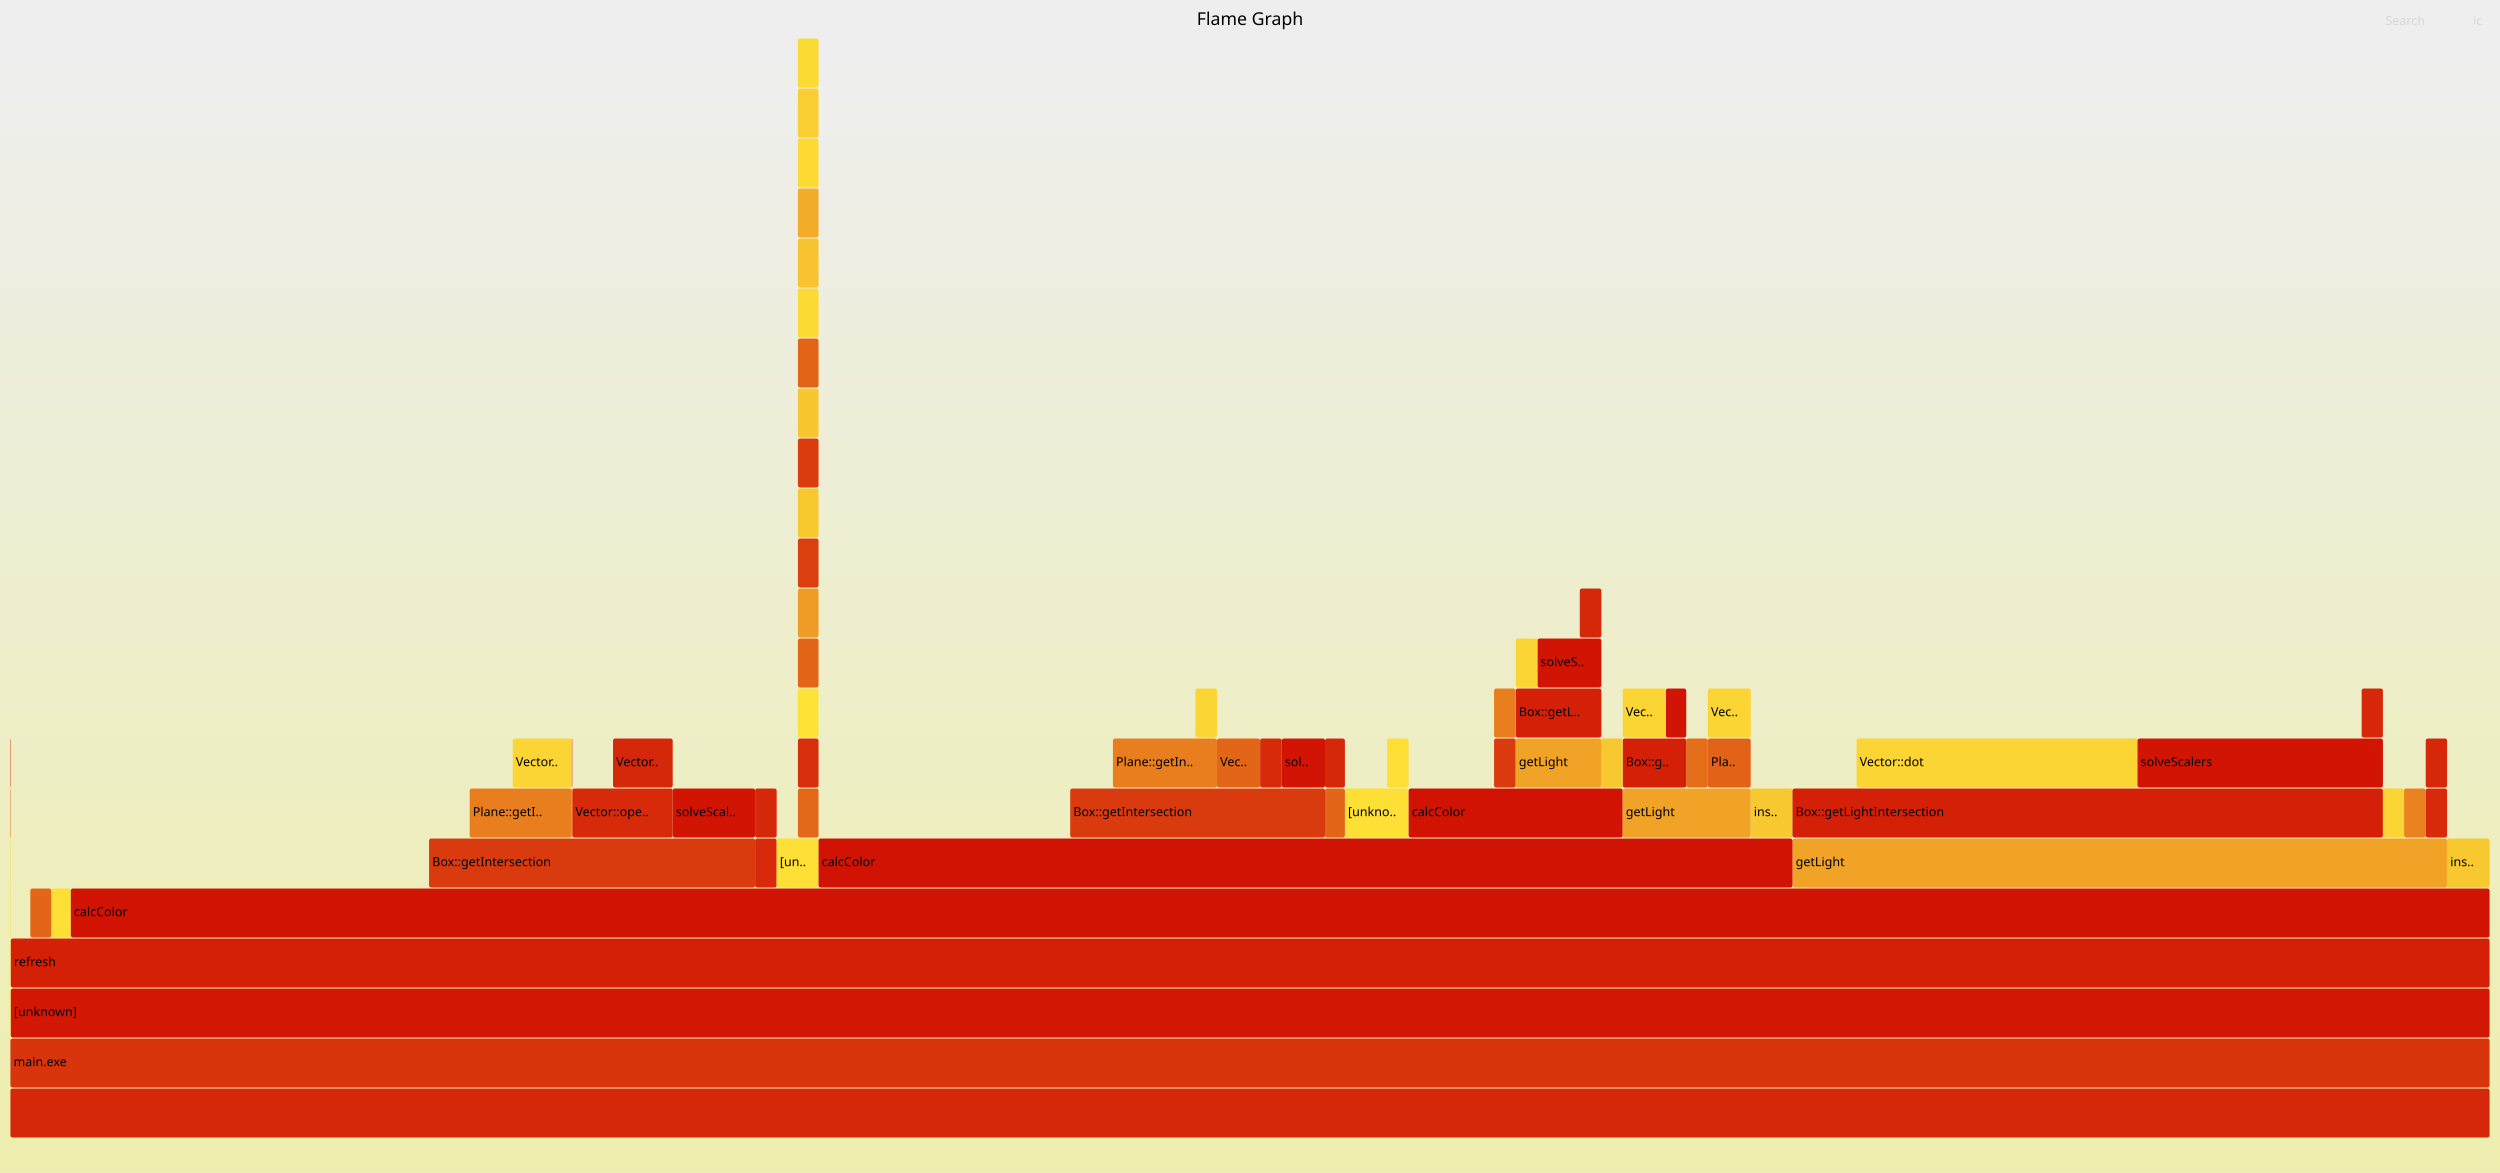
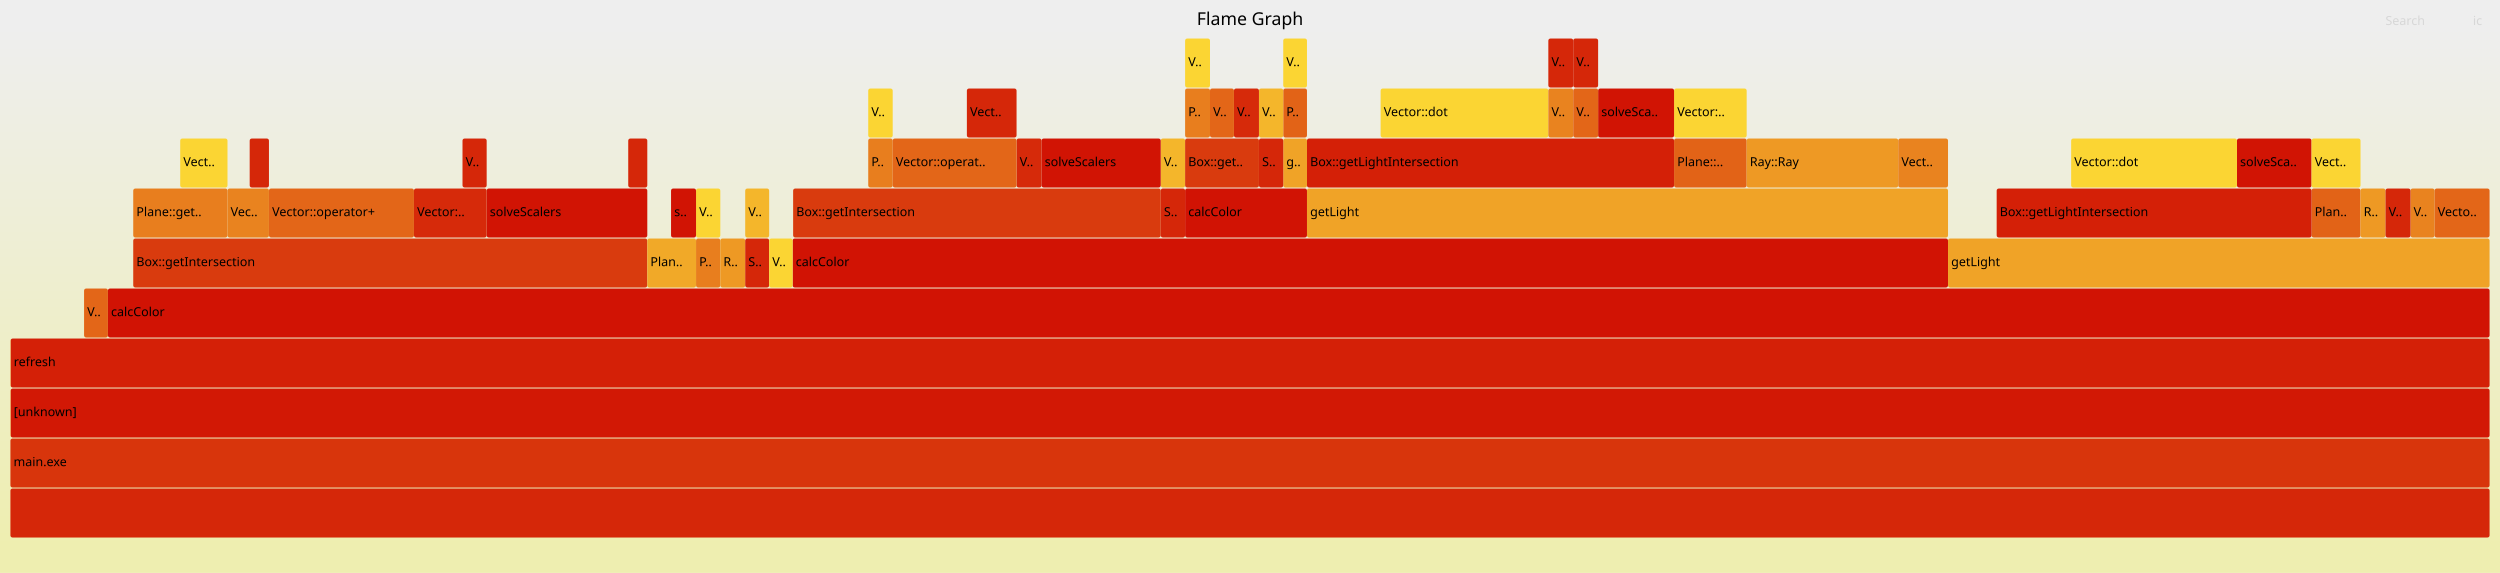
- <svg xmlns="http://www.w3.org/2000/svg" version="1.1" width="2400" height="1126" viewBox="0 0 2400 1126">
+ <svg xmlns="http://www.w3.org/2000/svg" version="1.1" width="2400" height="550" viewBox="0 0 2400 550">
  <defs>
    <linearGradient id="background" y1="0" y2="1" x1="0" x2="0">
      <stop stop-color="#eeeeee" offset="5%" />
      <stop stop-color="#eeeeb0" offset="95%" />
    </linearGradient>
  </defs>
  <style type="text/css">
	text { font-family:Verdana; font-size:12px; fill:rgb(0,0,0); }
	#search, #ignorecase { opacity:0.1; cursor:pointer; }
	#search:hover, #search.show, #ignorecase:hover, #ignorecase.show { opacity:1; }
	#subtitle { text-anchor:middle; font-color:rgb(160,160,160); }
	#title { text-anchor:middle; font-size:17px}
	#unzoom { cursor:pointer; }
	#frames &gt; *:hover { stroke:black; stroke-width:0.5; cursor:pointer; }
	.hide { display:none; }
	.parent { opacity:0.5; }
</style>
-   <rect x="0.0" y="0" width="2400.0" height="1126.0" fill="url(#background)" />
+   <rect x="0.0" y="0" width="2400.0" height="550.0" fill="url(#background)" />
  <text id="title" x="1200.00" y="24">Flame Graph</text>
-   <text id="details" x="10.00" y="1109"> </text>
+   <text id="details" x="10.00" y="533"> </text>
  <text id="unzoom" x="10.00" y="24" class="hide">Reset Zoom</text>
  <text id="search" x="2290.00" y="24">Search</text>
  <text id="ignorecase" x="2374.00" y="24">ic</text>
-   <text id="matched" x="2290.00" y="1109"> </text>
+   <text id="matched" x="2290.00" y="533"> </text>
  <g id="frames">
    <g>
-       <rect x="411.9" y="805" width="313.0" height="47.0" fill="rgb(217,59,14)" rx="2" ry="2" />
-       <text x="414.94" y="831.5">Box::getIntersection</text>
-     </g>
-     <g>
-       <rect x="10.0" y="757" width="0.4" height="47.0" fill="rgb(225,93,22)" rx="2" ry="2" />
-       <text x="13.00" y="783.5" />
-     </g>
-     <g>
-       <rect x="766.0" y="517" width="19.8" height="47.0" fill="rgb(218,64,15)" rx="2" ry="2" />
-       <text x="768.98" y="543.5" />
-     </g>
-     <g>
-       <rect x="10.0" y="997" width="2380.0" height="47.0" fill="rgb(216,53,12)" rx="2" ry="2" />
-       <text x="13.00" y="1023.5">main.exe</text>
-     </g>
-     <g>
-       <rect x="1475.9" y="613" width="61.4" height="47.0" fill="rgb(209,20,4)" rx="2" ry="2" />
-       <text x="1478.86" y="639.5">solveS..</text>
-     </g>
-     <g>
-       <rect x="1639.5" y="709" width="41.2" height="47.0" fill="rgb(226,99,23)" rx="2" ry="2" />
-       <text x="1642.53" y="735.5">Pla..</text>
-     </g>
-     <g>
-       <rect x="49.2" y="853" width="18.8" height="47.0" fill="rgb(253,223,53)" rx="2" ry="2" />
-       <text x="52.24" y="879.5" />
-     </g>
-     <g>
-       <rect x="10.0" y="901" width="0.4" height="47.0" fill="rgb(253,223,53)" rx="2" ry="2" />
-       <text x="13.00" y="927.5" />
-     </g>
-     <g>
-       <rect x="766.0" y="85" width="19.8" height="47.0" fill="rgb(250,207,49)" rx="2" ry="2" />
-       <text x="768.98" y="111.5" />
-     </g>
-     <g>
-       <rect x="10.0" y="805" width="0.4" height="47.0" fill="rgb(253,223,53)" rx="2" ry="2" />
-       <text x="13.00" y="831.5" />
-     </g>
-     <g>
-       <rect x="2349.2" y="805" width="40.8" height="47.0" fill="rgb(248,200,48)" rx="2" ry="2" />
-       <text x="2352.24" y="831.5">ins..</text>
-     </g>
-     <g>
-       <rect x="548.8" y="709" width="0.6" height="47.0" fill="rgb(213,39,9)" rx="2" ry="2" />
-       <text x="551.85" y="735.5" />
-     </g>
-     <g>
-       <rect x="1291.1" y="757" width="61.2" height="47.0" fill="rgb(253,223,53)" rx="2" ry="2" />
-       <text x="1294.06" y="783.5">[unkno..</text>
-     </g>
-     <g>
-       <rect x="2307.9" y="757" width="20.8" height="47.0" fill="rgb(233,131,31)" rx="2" ry="2" />
-       <text x="2310.89" y="783.5" />
-     </g>
-     <g>
-       <rect x="1068.4" y="709" width="99.9" height="47.0" fill="rgb(232,126,30)" rx="2" ry="2" />
-       <text x="1071.37" y="735.5">Plane::getIn..</text>
-     </g>
-     <g>
-       <rect x="724.9" y="805" width="20.7" height="47.0" fill="rgb(214,42,10)" rx="2" ry="2" />
-       <text x="727.88" y="831.5" />
-     </g>
-     <g>
-       <rect x="1272.0" y="709" width="19.1" height="47.0" fill="rgb(213,39,9)" rx="2" ry="2" />
-       <text x="1274.98" y="735.5" />
-     </g>
-     <g>
-       <rect x="1599.2" y="661" width="19.6" height="47.0" fill="rgb(209,20,4)" rx="2" ry="2" />
-       <text x="1602.19" y="687.5" />
-     </g>
-     <g>
-       <rect x="766.0" y="469" width="19.8" height="47.0" fill="rgb(248,200,47)" rx="2" ry="2" />
-       <text x="768.98" y="495.5" />
-     </g>
-     <g>
-       <rect x="1455.1" y="661" width="82.2" height="47.0" fill="rgb(212,32,7)" rx="2" ry="2" />
-       <text x="1458.10" y="687.5">Box::getL..</text>
-     </g>
-     <g>
-       <rect x="1618.8" y="709" width="20.7" height="47.0" fill="rgb(229,110,26)" rx="2" ry="2" />
-       <text x="1621.83" y="735.5" />
-     </g>
-     <g>
-       <rect x="1639.5" y="661" width="41.2" height="47.0" fill="rgb(251,213,51)" rx="2" ry="2" />
-       <text x="1642.53" y="687.5">Vec..</text>
-     </g>
-     <g>
-       <rect x="766.0" y="757" width="19.8" height="47.0" fill="rgb(227,105,25)" rx="2" ry="2" />
-       <text x="768.98" y="783.5" />
-     </g>
-     <g>
-       <rect x="29.1" y="853" width="20.1" height="47.0" fill="rgb(227,102,24)" rx="2" ry="2" />
-       <text x="32.10" y="879.5" />
-     </g>
-     <g>
-       <rect x="1027.4" y="757" width="244.6" height="47.0" fill="rgb(217,59,14)" rx="2" ry="2" />
-       <text x="1030.40" y="783.5">Box::getIntersection</text>
-     </g>
-     <g>
-       <rect x="1352.3" y="757" width="205.5" height="47.0" fill="rgb(209,19,4)" rx="2" ry="2" />
-       <text x="1355.27" y="783.5">calcColor</text>
-     </g>
-     <g>
-       <rect x="1272.0" y="757" width="19.1" height="47.0" fill="rgb(227,102,24)" rx="2" ry="2" />
-       <text x="1274.98" y="783.5" />
-     </g>
-     <g>
-       <rect x="68.0" y="853" width="2322.0" height="47.0" fill="rgb(209,19,4)" rx="2" ry="2" />
-       <text x="70.98" y="879.5">calcColor</text>
-     </g>
-     <g>
-       <rect x="766.0" y="181" width="19.8" height="47.0" fill="rgb(242,172,41)" rx="2" ry="2" />
-       <text x="768.98" y="207.5" />
-     </g>
-     <g>
-       <rect x="1557.8" y="757" width="122.9" height="47.0" fill="rgb(240,163,39)" rx="2" ry="2" />
-       <text x="1560.76" y="783.5">getLight</text>
-     </g>
-     <g>
-       <rect x="450.9" y="757" width="97.9" height="47.0" fill="rgb(232,126,30)" rx="2" ry="2" />
-       <text x="453.85" y="783.5">Plane::getI..</text>
-     </g>
-     <g>
-       <rect x="492.2" y="709" width="56.6" height="47.0" fill="rgb(251,213,51)" rx="2" ry="2" />
-       <text x="495.18" y="735.5">Vector..</text>
-     </g>
-     <g>
-       <rect x="745.6" y="805" width="40.2" height="47.0" fill="rgb(253,223,53)" rx="2" ry="2" />
-       <text x="748.65" y="831.5">[un..</text>
-     </g>
-     <g>
-       <rect x="1680.7" y="757" width="40.1" height="47.0" fill="rgb(248,200,48)" rx="2" ry="2" />
-       <text x="1683.65" y="783.5">ins..</text>
-     </g>
-     <g>
-       <rect x="766.0" y="373" width="19.8" height="47.0" fill="rgb(248,199,47)" rx="2" ry="2" />
-       <text x="768.98" y="399.5" />
-     </g>
-     <g>
-       <rect x="1720.8" y="757" width="566.8" height="47.0" fill="rgb(212,32,7)" rx="2" ry="2" />
-       <text x="1723.83" y="783.5">Box::getLightIntersection</text>
-     </g>
-     <g>
-       <rect x="1434.3" y="661" width="20.8" height="47.0" fill="rgb(232,126,30)" rx="2" ry="2" />
-       <text x="1437.33" y="687.5" />
-     </g>
-     <g>
-       <rect x="1782.3" y="709" width="269.7" height="47.0" fill="rgb(251,213,51)" rx="2" ry="2" />
-       <text x="1785.27" y="735.5">Vector::dot</text>
-     </g>
-     <g>
-       <rect x="1209.7" y="709" width="20.8" height="47.0" fill="rgb(214,42,10)" rx="2" ry="2" />
-       <text x="1212.69" y="735.5" />
-     </g>
-     <g>
-       <rect x="1557.8" y="709" width="61.0" height="47.0" fill="rgb(212,32,7)" rx="2" ry="2" />
-       <text x="1560.76" y="735.5">Box::g..</text>
-     </g>
-     <g>
-       <rect x="766.0" y="229" width="19.8" height="47.0" fill="rgb(247,196,47)" rx="2" ry="2" />
-       <text x="768.98" y="255.5" />
-     </g>
-     <g>
-       <rect x="645.8" y="757" width="79.1" height="47.0" fill="rgb(209,20,4)" rx="2" ry="2" />
-       <text x="648.83" y="783.5">solveScal..</text>
-     </g>
-     <g>
-       <rect x="1168.3" y="709" width="41.4" height="47.0" fill="rgb(227,102,24)" rx="2" ry="2" />
-       <text x="1171.29" y="735.5">Vec..</text>
-     </g>
-     <g>
-       <rect x="1147.6" y="661" width="20.7" height="47.0" fill="rgb(251,213,51)" rx="2" ry="2" />
-       <text x="1150.58" y="687.5" />
-     </g>
-     <g>
-       <rect x="1537.3" y="709" width="20.5" height="47.0" fill="rgb(248,200,48)" rx="2" ry="2" />
-       <text x="1540.32" y="735.5" />
-     </g>
-     <g>
-       <rect x="1720.8" y="805" width="628.4" height="47.0" fill="rgb(240,163,39)" rx="2" ry="2" />
-       <text x="1723.83" y="831.5">getLight</text>
-     </g>
-     <g>
-       <rect x="1230.5" y="709" width="41.5" height="47.0" fill="rgb(209,20,4)" rx="2" ry="2" />
-       <text x="1233.46" y="735.5">sol..</text>
-     </g>
-     <g>
-       <rect x="10.4" y="901" width="2379.6" height="47.0" fill="rgb(212,32,7)" rx="2" ry="2" />
-       <text x="13.36" y="927.5">refresh</text>
-     </g>
-     <g>
-       <rect x="2267.2" y="661" width="20.4" height="47.0" fill="rgb(213,39,9)" rx="2" ry="2" />
-       <text x="2270.24" y="687.5" />
-     </g>
-     <g>
-       <rect x="549.4" y="757" width="96.4" height="47.0" fill="rgb(214,42,10)" rx="2" ry="2" />
-       <text x="552.41" y="783.5">Vector::ope..</text>
-     </g>
-     <g>
-       <rect x="766.0" y="565" width="19.8" height="47.0" fill="rgb(238,156,37)" rx="2" ry="2" />
-       <text x="768.98" y="591.5" />
-     </g>
-     <g>
-       <rect x="766.0" y="709" width="19.8" height="47.0" fill="rgb(215,46,11)" rx="2" ry="2" />
-       <text x="768.98" y="735.5" />
-     </g>
-     <g>
-       <rect x="766.0" y="37" width="19.8" height="47.0" fill="rgb(252,218,52)" rx="2" ry="2" />
-       <text x="768.98" y="63.5" />
-     </g>
-     <g>
-       <rect x="766.0" y="133" width="19.8" height="47.0" fill="rgb(252,217,51)" rx="2" ry="2" />
-       <text x="768.98" y="159.5" />
-     </g>
-     <g>
-       <rect x="10.0" y="709" width="0.4" height="47.0" fill="rgb(212,35,8)" rx="2" ry="2" />
-       <text x="13.00" y="735.5" />
-     </g>
-     <g>
-       <rect x="724.9" y="757" width="20.7" height="47.0" fill="rgb(213,39,9)" rx="2" ry="2" />
-       <text x="727.88" y="783.5" />
-     </g>
-     <g>
-       <rect x="10.0" y="853" width="0.4" height="47.0" fill="rgb(253,223,53)" rx="2" ry="2" />
-       <text x="13.00" y="879.5" />
-     </g>
-     <g>
-       <rect x="785.8" y="805" width="935.0" height="47.0" fill="rgb(209,19,4)" rx="2" ry="2" />
-       <text x="788.80" y="831.5">calcColor</text>
-     </g>
-     <g>
-       <rect x="766.0" y="613" width="19.8" height="47.0" fill="rgb(227,101,24)" rx="2" ry="2" />
-       <text x="768.98" y="639.5" />
-     </g>
-     <g>
-       <rect x="2328.7" y="757" width="20.5" height="47.0" fill="rgb(214,42,10)" rx="2" ry="2" />
-       <text x="2331.65" y="783.5" />
-     </g>
-     <g>
-       <rect x="1516.6" y="565" width="20.7" height="47.0" fill="rgb(213,39,9)" rx="2" ry="2" />
-       <text x="1519.56" y="591.5" />
-     </g>
-     <g>
-       <rect x="766.0" y="277" width="19.8" height="47.0" fill="rgb(252,218,52)" rx="2" ry="2" />
-       <text x="768.98" y="303.5" />
-     </g>
-     <g>
-       <rect x="588.5" y="709" width="57.3" height="47.0" fill="rgb(213,39,9)" rx="2" ry="2" />
-       <text x="591.46" y="735.5">Vector..</text>
-     </g>
-     <g>
-       <rect x="1557.8" y="661" width="41.4" height="47.0" fill="rgb(251,213,51)" rx="2" ry="2" />
-       <text x="1560.76" y="687.5">Vec..</text>
-     </g>
-     <g>
-       <rect x="766.0" y="421" width="19.8" height="47.0" fill="rgb(218,60,14)" rx="2" ry="2" />
-       <text x="768.98" y="447.5" />
-     </g>
-     <g>
-       <rect x="2328.7" y="709" width="20.5" height="47.0" fill="rgb(213,39,9)" rx="2" ry="2" />
-       <text x="2331.65" y="735.5" />
-     </g>
-     <g>
-       <rect x="766.0" y="661" width="19.8" height="47.0" fill="rgb(254,227,54)" rx="2" ry="2" />
-       <text x="768.98" y="687.5" />
-     </g>
-     <g>
-       <rect x="2287.6" y="757" width="20.3" height="47.0" fill="rgb(251,213,51)" rx="2" ry="2" />
-       <text x="2290.61" y="783.5" />
-     </g>
-     <g>
-       <rect x="10.0" y="1045" width="2380.0" height="47.0" fill="rgb(213,39,9)" rx="2" ry="2" />
-       <text x="13.00" y="1071.5" />
-     </g>
-     <g>
-       <rect x="10.0" y="949" width="0.4" height="47.0" fill="rgb(253,223,53)" rx="2" ry="2" />
-       <text x="13.00" y="975.5" />
-     </g>
-     <g>
-       <rect x="1331.7" y="709" width="20.6" height="47.0" fill="rgb(253,223,53)" rx="2" ry="2" />
-       <text x="1334.71" y="735.5" />
-     </g>
-     <g>
-       <rect x="766.0" y="325" width="19.8" height="47.0" fill="rgb(226,100,23)" rx="2" ry="2" />
-       <text x="768.98" y="351.5" />
-     </g>
-     <g>
-       <rect x="2052.0" y="709" width="235.6" height="47.0" fill="rgb(209,20,4)" rx="2" ry="2" />
-       <text x="2055.05" y="735.5">solveScalers</text>
-     </g>
-     <g>
-       <rect x="1434.3" y="709" width="20.8" height="47.0" fill="rgb(217,59,14)" rx="2" ry="2" />
-       <text x="1437.33" y="735.5" />
-     </g>
-     <g>
-       <rect x="10.4" y="949" width="2379.6" height="47.0" fill="rgb(210,24,5)" rx="2" ry="2" />
-       <text x="13.36" y="975.5">[unknown]</text>
-     </g>
-     <g>
-       <rect x="1455.1" y="709" width="82.2" height="47.0" fill="rgb(240,163,39)" rx="2" ry="2" />
-       <text x="1458.10" y="735.5">getLight</text>
-     </g>
-     <g>
-       <rect x="548.8" y="757" width="0.6" height="47.0" fill="rgb(227,102,24)" rx="2" ry="2" />
-       <text x="551.85" y="783.5" />
-     </g>
-     <g>
-       <rect x="1455.1" y="613" width="20.8" height="47.0" fill="rgb(251,213,51)" rx="2" ry="2" />
-       <text x="1458.10" y="639.5" />
+       <rect x="1510.3" y="37" width="23.9" height="47.0" fill="rgb(213,39,9)" rx="2" ry="2" />
+       <text x="1513.28" y="63.5">V..</text>
+     </g>
+     <g>
+       <rect x="258.2" y="181" width="139.2" height="47.0" fill="rgb(227,102,24)" rx="2" ry="2" />
+       <text x="261.22" y="207.5">Vector::operator+</text>
+     </g>
+     <g>
+       <rect x="10.0" y="421" width="2380.0" height="47.0" fill="rgb(216,53,12)" rx="2" ry="2" />
+       <text x="13.00" y="447.5">main.exe</text>
+     </g>
+     <g>
+       <rect x="2147.5" y="133" width="71.6" height="47.0" fill="rgb(209,20,4)" rx="2" ry="2" />
+       <text x="2150.46" y="159.5">solveSca..</text>
+     </g>
+     <g>
+       <rect x="1607.1" y="133" width="69.7" height="47.0" fill="rgb(226,99,23)" rx="2" ry="2" />
+       <text x="1610.14" y="159.5">Plane::..</text>
+     </g>
+     <g>
+       <rect x="2314.1" y="181" width="23.1" height="47.0" fill="rgb(233,131,31)" rx="2" ry="2" />
+       <text x="2317.08" y="207.5">V..</text>
+     </g>
+     <g>
+       <rect x="10.0" y="469" width="2380.0" height="47.0" fill="rgb(213,39,9)" rx="2" ry="2" />
+       <text x="13.00" y="495.5" />
+     </g>
+     <g>
+       <rect x="833.5" y="85" width="23.5" height="47.0" fill="rgb(251,213,51)" rx="2" ry="2" />
+       <text x="836.49" y="111.5">V..</text>
+     </g>
+     <g>
+       <rect x="10.2" y="325" width="2379.8" height="47.0" fill="rgb(212,32,7)" rx="2" ry="2" />
+       <text x="13.17" y="351.5">refresh</text>
+     </g>
+     <g>
+       <rect x="2219.1" y="181" width="47.0" height="47.0" fill="rgb(226,99,23)" rx="2" ry="2" />
+       <text x="2222.12" y="207.5">Plan..</text>
+     </g>
+     <g>
+       <rect x="1325.4" y="85" width="161.0" height="47.0" fill="rgb(251,213,51)" rx="2" ry="2" />
+       <text x="1328.41" y="111.5">Vector::dot</text>
+     </g>
+     <g>
+       <rect x="1254.7" y="181" width="615.4" height="47.0" fill="rgb(240,163,39)" rx="2" ry="2" />
+       <text x="1257.73" y="207.5">getLight</text>
+     </g>
+     <g>
+       <rect x="761.4" y="181" width="352.9" height="47.0" fill="rgb(217,59,14)" rx="2" ry="2" />
+       <text x="764.40" y="207.5">Box::getIntersection</text>
+     </g>
+     <g>
+       <rect x="603.1" y="133" width="18.3" height="47.0" fill="rgb(213,39,9)" rx="2" ry="2" />
+       <text x="606.15" y="159.5" />
+     </g>
+     <g>
+       <rect x="975.9" y="133" width="24.0" height="47.0" fill="rgb(214,42,10)" rx="2" ry="2" />
+       <text x="978.93" y="159.5">V..</text>
+     </g>
+     <g>
+       <rect x="1231.9" y="85" width="22.8" height="47.0" fill="rgb(226,99,23)" rx="2" ry="2" />
+       <text x="1234.85" y="111.5">P..</text>
+     </g>
+     <g>
+       <rect x="1486.4" y="37" width="23.9" height="47.0" fill="rgb(213,39,9)" rx="2" ry="2" />
+       <text x="1489.42" y="63.5">V..</text>
+     </g>
+     <g>
+       <rect x="833.5" y="133" width="23.5" height="47.0" fill="rgb(232,126,30)" rx="2" ry="2" />
+       <text x="836.49" y="159.5">P..</text>
+     </g>
+     <g>
+       <rect x="1137.7" y="181" width="117.0" height="47.0" fill="rgb(209,19,4)" rx="2" ry="2" />
+       <text x="1140.71" y="207.5">calcColor</text>
+     </g>
+     <g>
+       <rect x="760.9" y="229" width="1109.2" height="47.0" fill="rgb(209,19,4)" rx="2" ry="2" />
+       <text x="763.89" y="255.5">calcColor</text>
+     </g>
+     <g>
+       <rect x="668.2" y="229" width="23.3" height="47.0" fill="rgb(232,126,30)" rx="2" ry="2" />
+       <text x="671.20" y="255.5">P..</text>
+     </g>
+     <g>
+       <rect x="1676.8" y="133" width="145.5" height="47.0" fill="rgb(238,153,36)" rx="2" ry="2" />
+       <text x="1679.83" y="159.5">Ray::Ray</text>
+     </g>
+     <g>
+       <rect x="1137.7" y="37" width="23.9" height="47.0" fill="rgb(251,213,51)" rx="2" ry="2" />
+       <text x="1140.71" y="63.5">V..</text>
+     </g>
+     <g>
+       <rect x="127.9" y="181" width="90.5" height="47.0" fill="rgb(232,126,30)" rx="2" ry="2" />
+       <text x="130.89" y="207.5">Plane::get..</text>
+     </g>
+     <g>
+       <rect x="928.2" y="85" width="47.7" height="47.0" fill="rgb(213,39,9)" rx="2" ry="2" />
+       <text x="931.23" y="111.5">Vect..</text>
+     </g>
+     <g>
+       <rect x="80.7" y="277" width="22.9" height="47.0" fill="rgb(227,102,24)" rx="2" ry="2" />
+       <text x="83.68" y="303.5">V..</text>
+     </g>
+     <g>
+       <rect x="691.5" y="229" width="23.9" height="47.0" fill="rgb(238,153,36)" rx="2" ry="2" />
+       <text x="694.45" y="255.5">R..</text>
+     </g>
+     <g>
+       <rect x="1208.6" y="85" width="23.3" height="47.0" fill="rgb(244,182,43)" rx="2" ry="2" />
+       <text x="1211.61" y="111.5">V..</text>
+     </g>
+     <g>
+       <rect x="1184.6" y="85" width="24.0" height="47.0" fill="rgb(214,42,10)" rx="2" ry="2" />
+       <text x="1187.60" y="111.5">V..</text>
+     </g>
+     <g>
+       <rect x="127.9" y="229" width="493.5" height="47.0" fill="rgb(217,59,14)" rx="2" ry="2" />
+       <text x="130.89" y="255.5">Box::getIntersection</text>
+     </g>
+     <g>
+       <rect x="715.4" y="181" width="23.0" height="47.0" fill="rgb(244,182,43)" rx="2" ry="2" />
+       <text x="718.38" y="207.5">V..</text>
+     </g>
+     <g>
+       <rect x="239.7" y="133" width="18.5" height="47.0" fill="rgb(213,39,9)" rx="2" ry="2" />
+       <text x="242.65" y="159.5" />
+     </g>
+     <g>
+       <rect x="1231.9" y="133" width="22.8" height="47.0" fill="rgb(240,163,39)" rx="2" ry="2" />
+       <text x="1234.85" y="159.5">g..</text>
+     </g>
+     <g>
+       <rect x="444.0" y="133" width="23.2" height="47.0" fill="rgb(213,39,9)" rx="2" ry="2" />
+       <text x="447.02" y="159.5">V..</text>
+     </g>
+     <g>
+       <rect x="2337.2" y="181" width="52.8" height="47.0" fill="rgb(227,102,24)" rx="2" ry="2" />
+       <text x="2340.20" y="207.5">Vecto..</text>
+     </g>
+     <g>
+       <rect x="668.2" y="181" width="23.3" height="47.0" fill="rgb(251,213,51)" rx="2" ry="2" />
+       <text x="671.20" y="207.5">V..</text>
+     </g>
+     <g>
+       <rect x="1208.6" y="133" width="23.3" height="47.0" fill="rgb(213,39,9)" rx="2" ry="2" />
+       <text x="1211.61" y="159.5">S..</text>
+     </g>
+     <g>
+       <rect x="715.4" y="229" width="23.0" height="47.0" fill="rgb(213,39,9)" rx="2" ry="2" />
+       <text x="718.38" y="255.5">S..</text>
+     </g>
+     <g>
+       <rect x="467.2" y="181" width="154.2" height="47.0" fill="rgb(209,20,4)" rx="2" ry="2" />
+       <text x="470.19" y="207.5">solveScalers</text>
+     </g>
+     <g>
+       <rect x="1161.6" y="85" width="23.0" height="47.0" fill="rgb(227,102,24)" rx="2" ry="2" />
+       <text x="1164.59" y="111.5">V..</text>
+     </g>
+     <g>
+       <rect x="103.6" y="277" width="2286.4" height="47.0" fill="rgb(209,19,4)" rx="2" ry="2" />
+       <text x="106.56" y="303.5">calcColor</text>
+     </g>
+     <g>
+       <rect x="1254.7" y="133" width="352.4" height="47.0" fill="rgb(212,32,7)" rx="2" ry="2" />
+       <text x="1257.73" y="159.5">Box::getLightIntersection</text>
+     </g>
+     <g>
+       <rect x="1114.3" y="133" width="23.4" height="47.0" fill="rgb(244,182,43)" rx="2" ry="2" />
+       <text x="1117.33" y="159.5">V..</text>
+     </g>
+     <g>
+       <rect x="2266.1" y="181" width="24.0" height="47.0" fill="rgb(238,153,36)" rx="2" ry="2" />
+       <text x="2269.11" y="207.5">R..</text>
+     </g>
+     <g>
+       <rect x="1822.3" y="133" width="47.8" height="47.0" fill="rgb(233,131,31)" rx="2" ry="2" />
+       <text x="1825.33" y="159.5">Vect..</text>
+     </g>
+     <g>
+       <rect x="1114.3" y="181" width="23.4" height="47.0" fill="rgb(213,39,9)" rx="2" ry="2" />
+       <text x="1117.33" y="207.5">S..</text>
+     </g>
+     <g>
+       <rect x="10.2" y="373" width="2379.8" height="47.0" fill="rgb(210,24,5)" rx="2" ry="2" />
+       <text x="13.17" y="399.5">[unknown]</text>
+     </g>
+     <g>
+       <rect x="644.2" y="181" width="24.0" height="47.0" fill="rgb(209,20,4)" rx="2" ry="2" />
+       <text x="647.23" y="207.5">s..</text>
+     </g>
+     <g>
+       <rect x="2219.1" y="133" width="47.0" height="47.0" fill="rgb(251,213,51)" rx="2" ry="2" />
+       <text x="2222.12" y="159.5">Vect..</text>
+     </g>
+     <g>
+       <rect x="1607.1" y="85" width="69.7" height="47.0" fill="rgb(251,213,51)" rx="2" ry="2" />
+       <text x="1610.14" y="111.5">Vector:..</text>
+     </g>
+     <g>
+       <rect x="1231.9" y="37" width="22.8" height="47.0" fill="rgb(251,213,51)" rx="2" ry="2" />
+       <text x="1234.85" y="63.5">V..</text>
+     </g>
+     <g>
+       <rect x="1916.8" y="181" width="302.3" height="47.0" fill="rgb(212,32,7)" rx="2" ry="2" />
+       <text x="1919.78" y="207.5">Box::getLightIntersection</text>
+     </g>
+     <g>
+       <rect x="1486.4" y="85" width="23.9" height="47.0" fill="rgb(233,131,31)" rx="2" ry="2" />
+       <text x="1489.42" y="111.5">V..</text>
+     </g>
+     <g>
+       <rect x="218.4" y="181" width="39.8" height="47.0" fill="rgb(233,131,31)" rx="2" ry="2" />
+       <text x="221.37" y="207.5">Vec..</text>
+     </g>
+     <g>
+       <rect x="1870.1" y="229" width="519.9" height="47.0" fill="rgb(240,163,39)" rx="2" ry="2" />
+       <text x="1873.11" y="255.5">getLight</text>
+     </g>
+     <g>
+       <rect x="1534.2" y="85" width="72.9" height="47.0" fill="rgb(209,20,4)" rx="2" ry="2" />
+       <text x="1537.20" y="111.5">solveSca..</text>
+     </g>
+     <g>
+       <rect x="2290.1" y="181" width="24.0" height="47.0" fill="rgb(213,39,9)" rx="2" ry="2" />
+       <text x="2293.09" y="207.5">V..</text>
+     </g>
+     <g>
+       <rect x="1137.7" y="133" width="70.9" height="47.0" fill="rgb(217,59,14)" rx="2" ry="2" />
+       <text x="1140.71" y="159.5">Box::get..</text>
+     </g>
+     <g>
+       <rect x="1137.7" y="85" width="23.9" height="47.0" fill="rgb(232,126,30)" rx="2" ry="2" />
+       <text x="1140.71" y="111.5">P..</text>
+     </g>
+     <g>
+       <rect x="738.4" y="229" width="22.5" height="47.0" fill="rgb(251,213,51)" rx="2" ry="2" />
+       <text x="741.39" y="255.5">V..</text>
+     </g>
+     <g>
+       <rect x="1988.3" y="133" width="159.2" height="47.0" fill="rgb(251,213,51)" rx="2" ry="2" />
+       <text x="1991.29" y="159.5">Vector::dot</text>
+     </g>
+     <g>
+       <rect x="397.4" y="181" width="69.8" height="47.0" fill="rgb(214,42,10)" rx="2" ry="2" />
+       <text x="400.43" y="207.5">Vector:..</text>
+     </g>
+     <g>
+       <rect x="621.4" y="229" width="46.8" height="47.0" fill="rgb(241,169,40)" rx="2" ry="2" />
+       <text x="624.35" y="255.5">Plan..</text>
+     </g>
+     <g>
+       <rect x="10.0" y="325" width="0.2" height="47.0" fill="rgb(253,223,53)" rx="2" ry="2" />
+       <text x="13.00" y="351.5" />
+     </g>
+     <g>
+       <rect x="999.9" y="133" width="114.4" height="47.0" fill="rgb(209,20,4)" rx="2" ry="2" />
+       <text x="1002.91" y="159.5">solveScalers</text>
+     </g>
+     <g>
+       <rect x="173.0" y="133" width="45.4" height="47.0" fill="rgb(251,213,51)" rx="2" ry="2" />
+       <text x="175.99" y="159.5">Vect..</text>
+     </g>
+     <g>
+       <rect x="10.0" y="373" width="0.2" height="47.0" fill="rgb(253,223,53)" rx="2" ry="2" />
+       <text x="13.00" y="399.5" />
+     </g>
+     <g>
+       <rect x="1510.3" y="85" width="23.9" height="47.0" fill="rgb(227,102,24)" rx="2" ry="2" />
+       <text x="1513.28" y="111.5">V..</text>
+     </g>
+     <g>
+       <rect x="857.0" y="133" width="118.9" height="47.0" fill="rgb(227,102,24)" rx="2" ry="2" />
+       <text x="860.01" y="159.5">Vector::operat..</text>
    </g>
  </g>
</svg>
